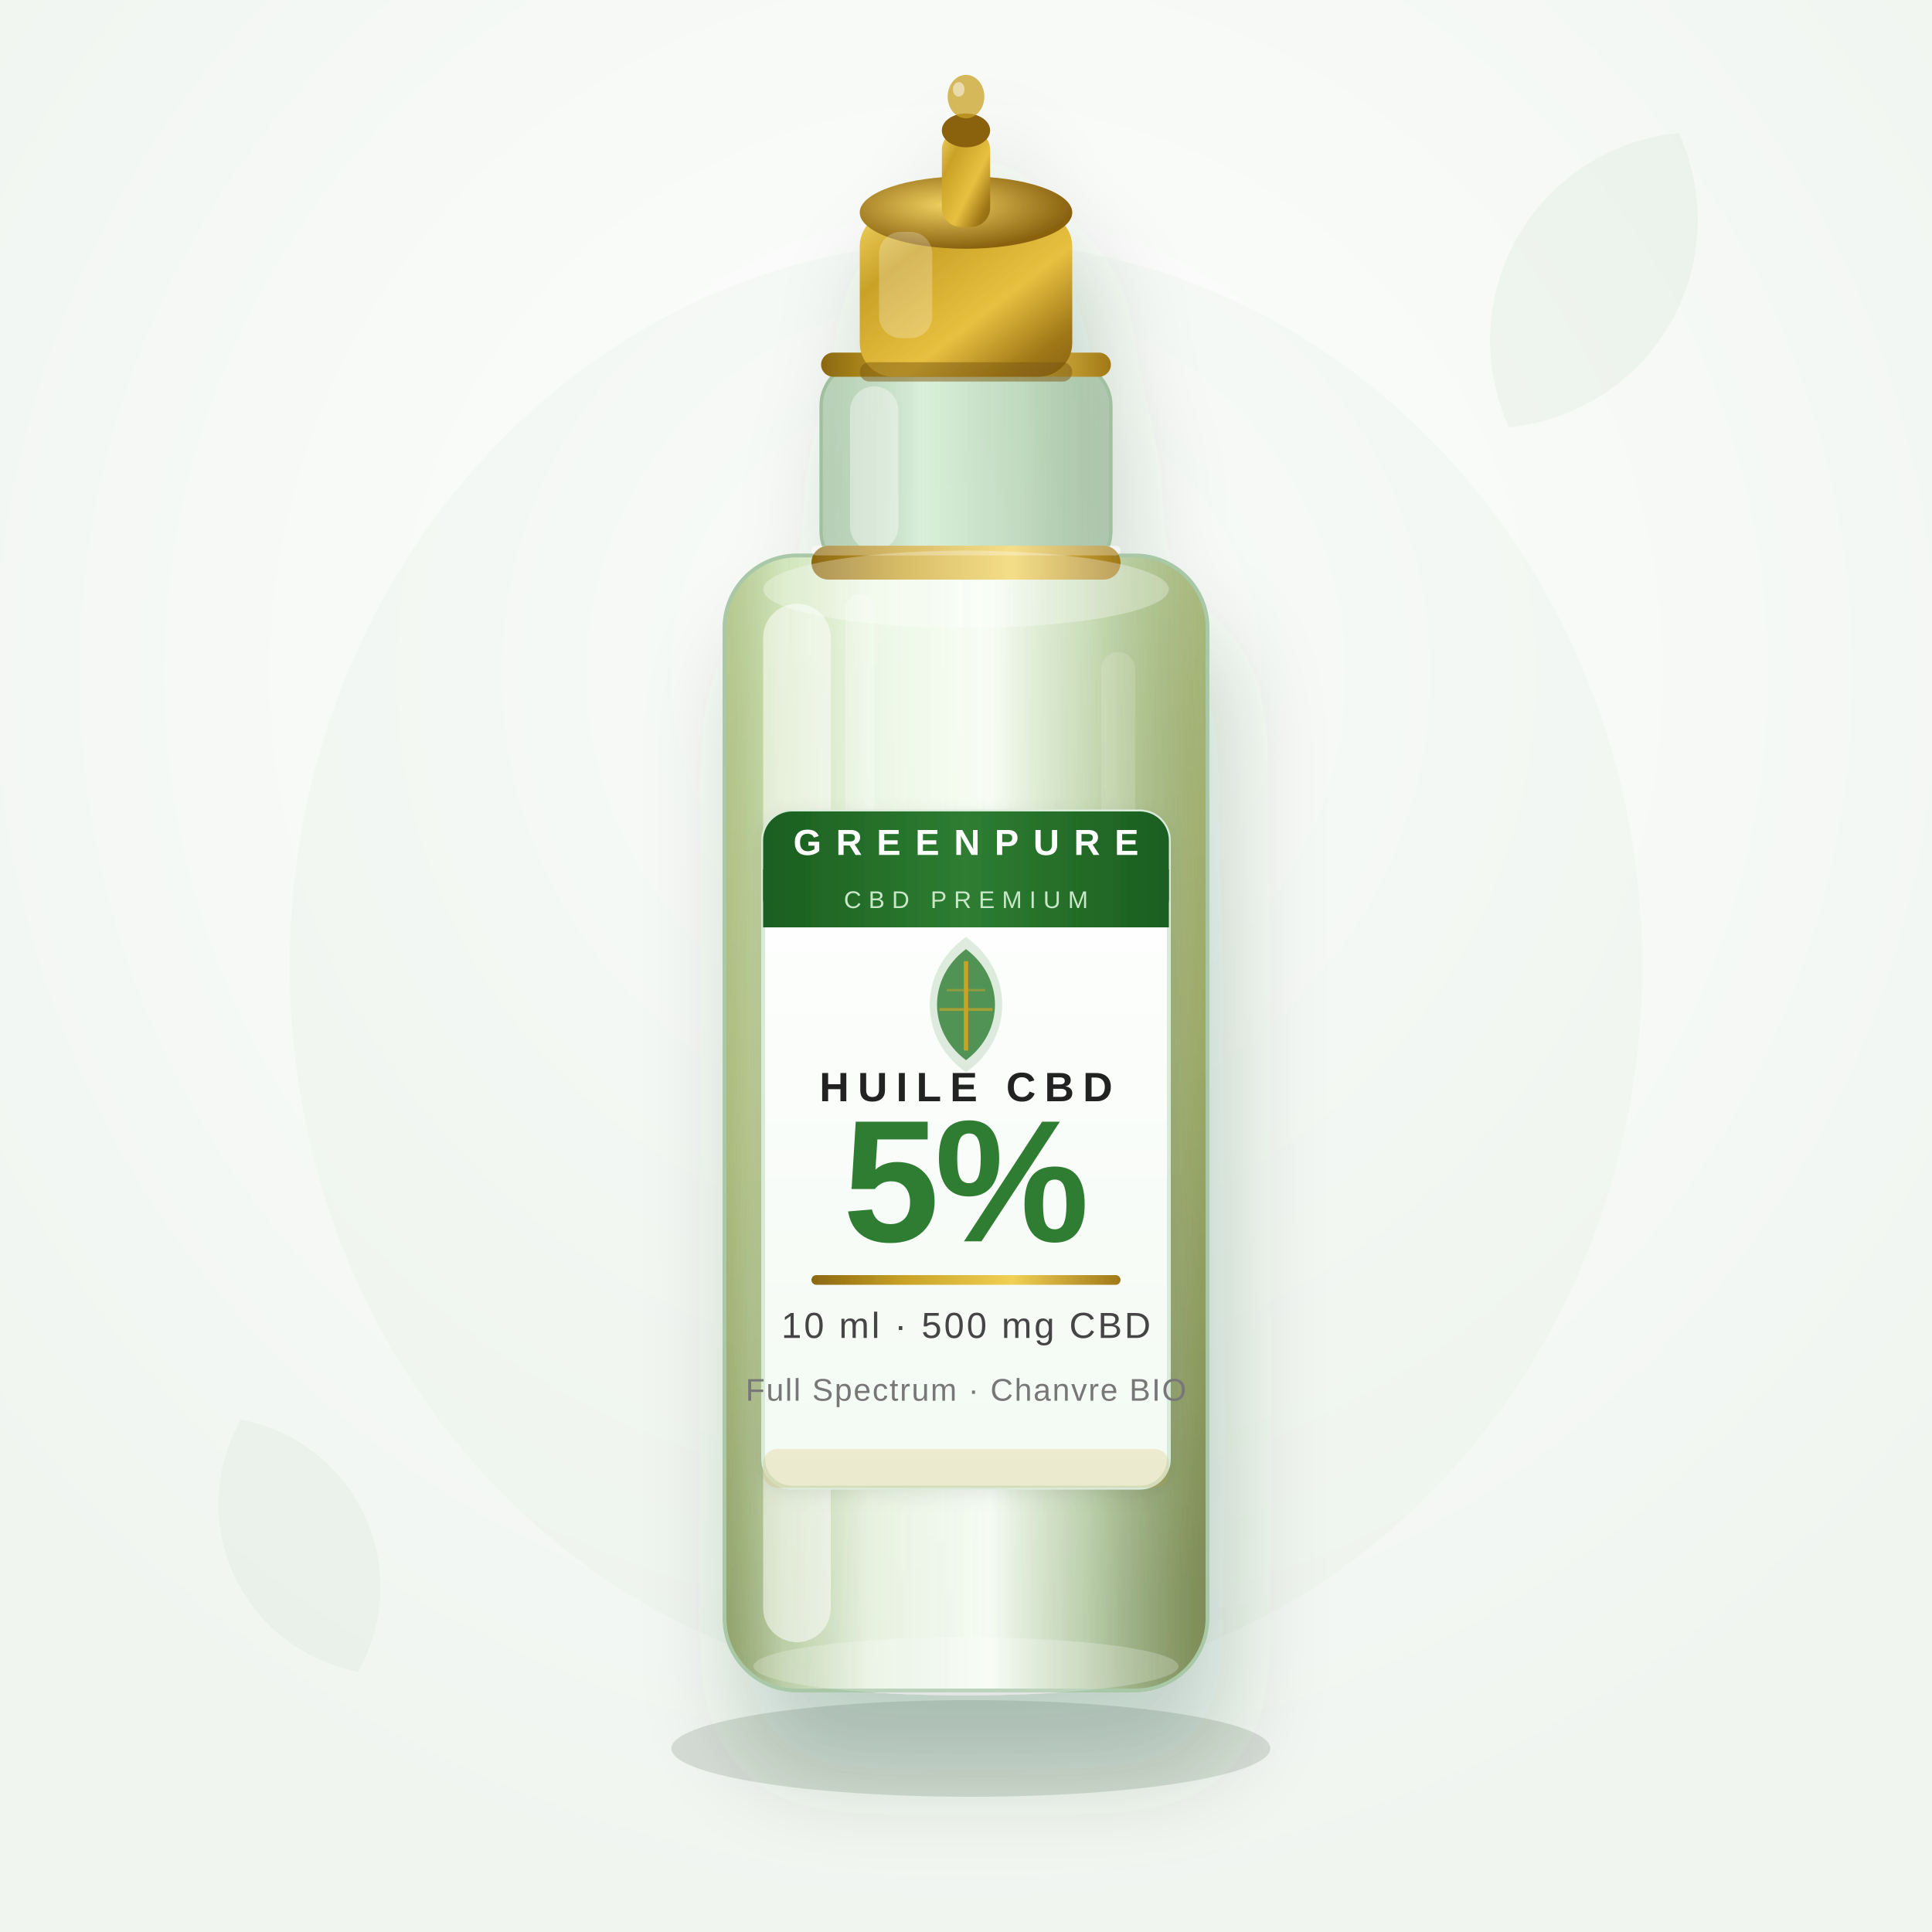
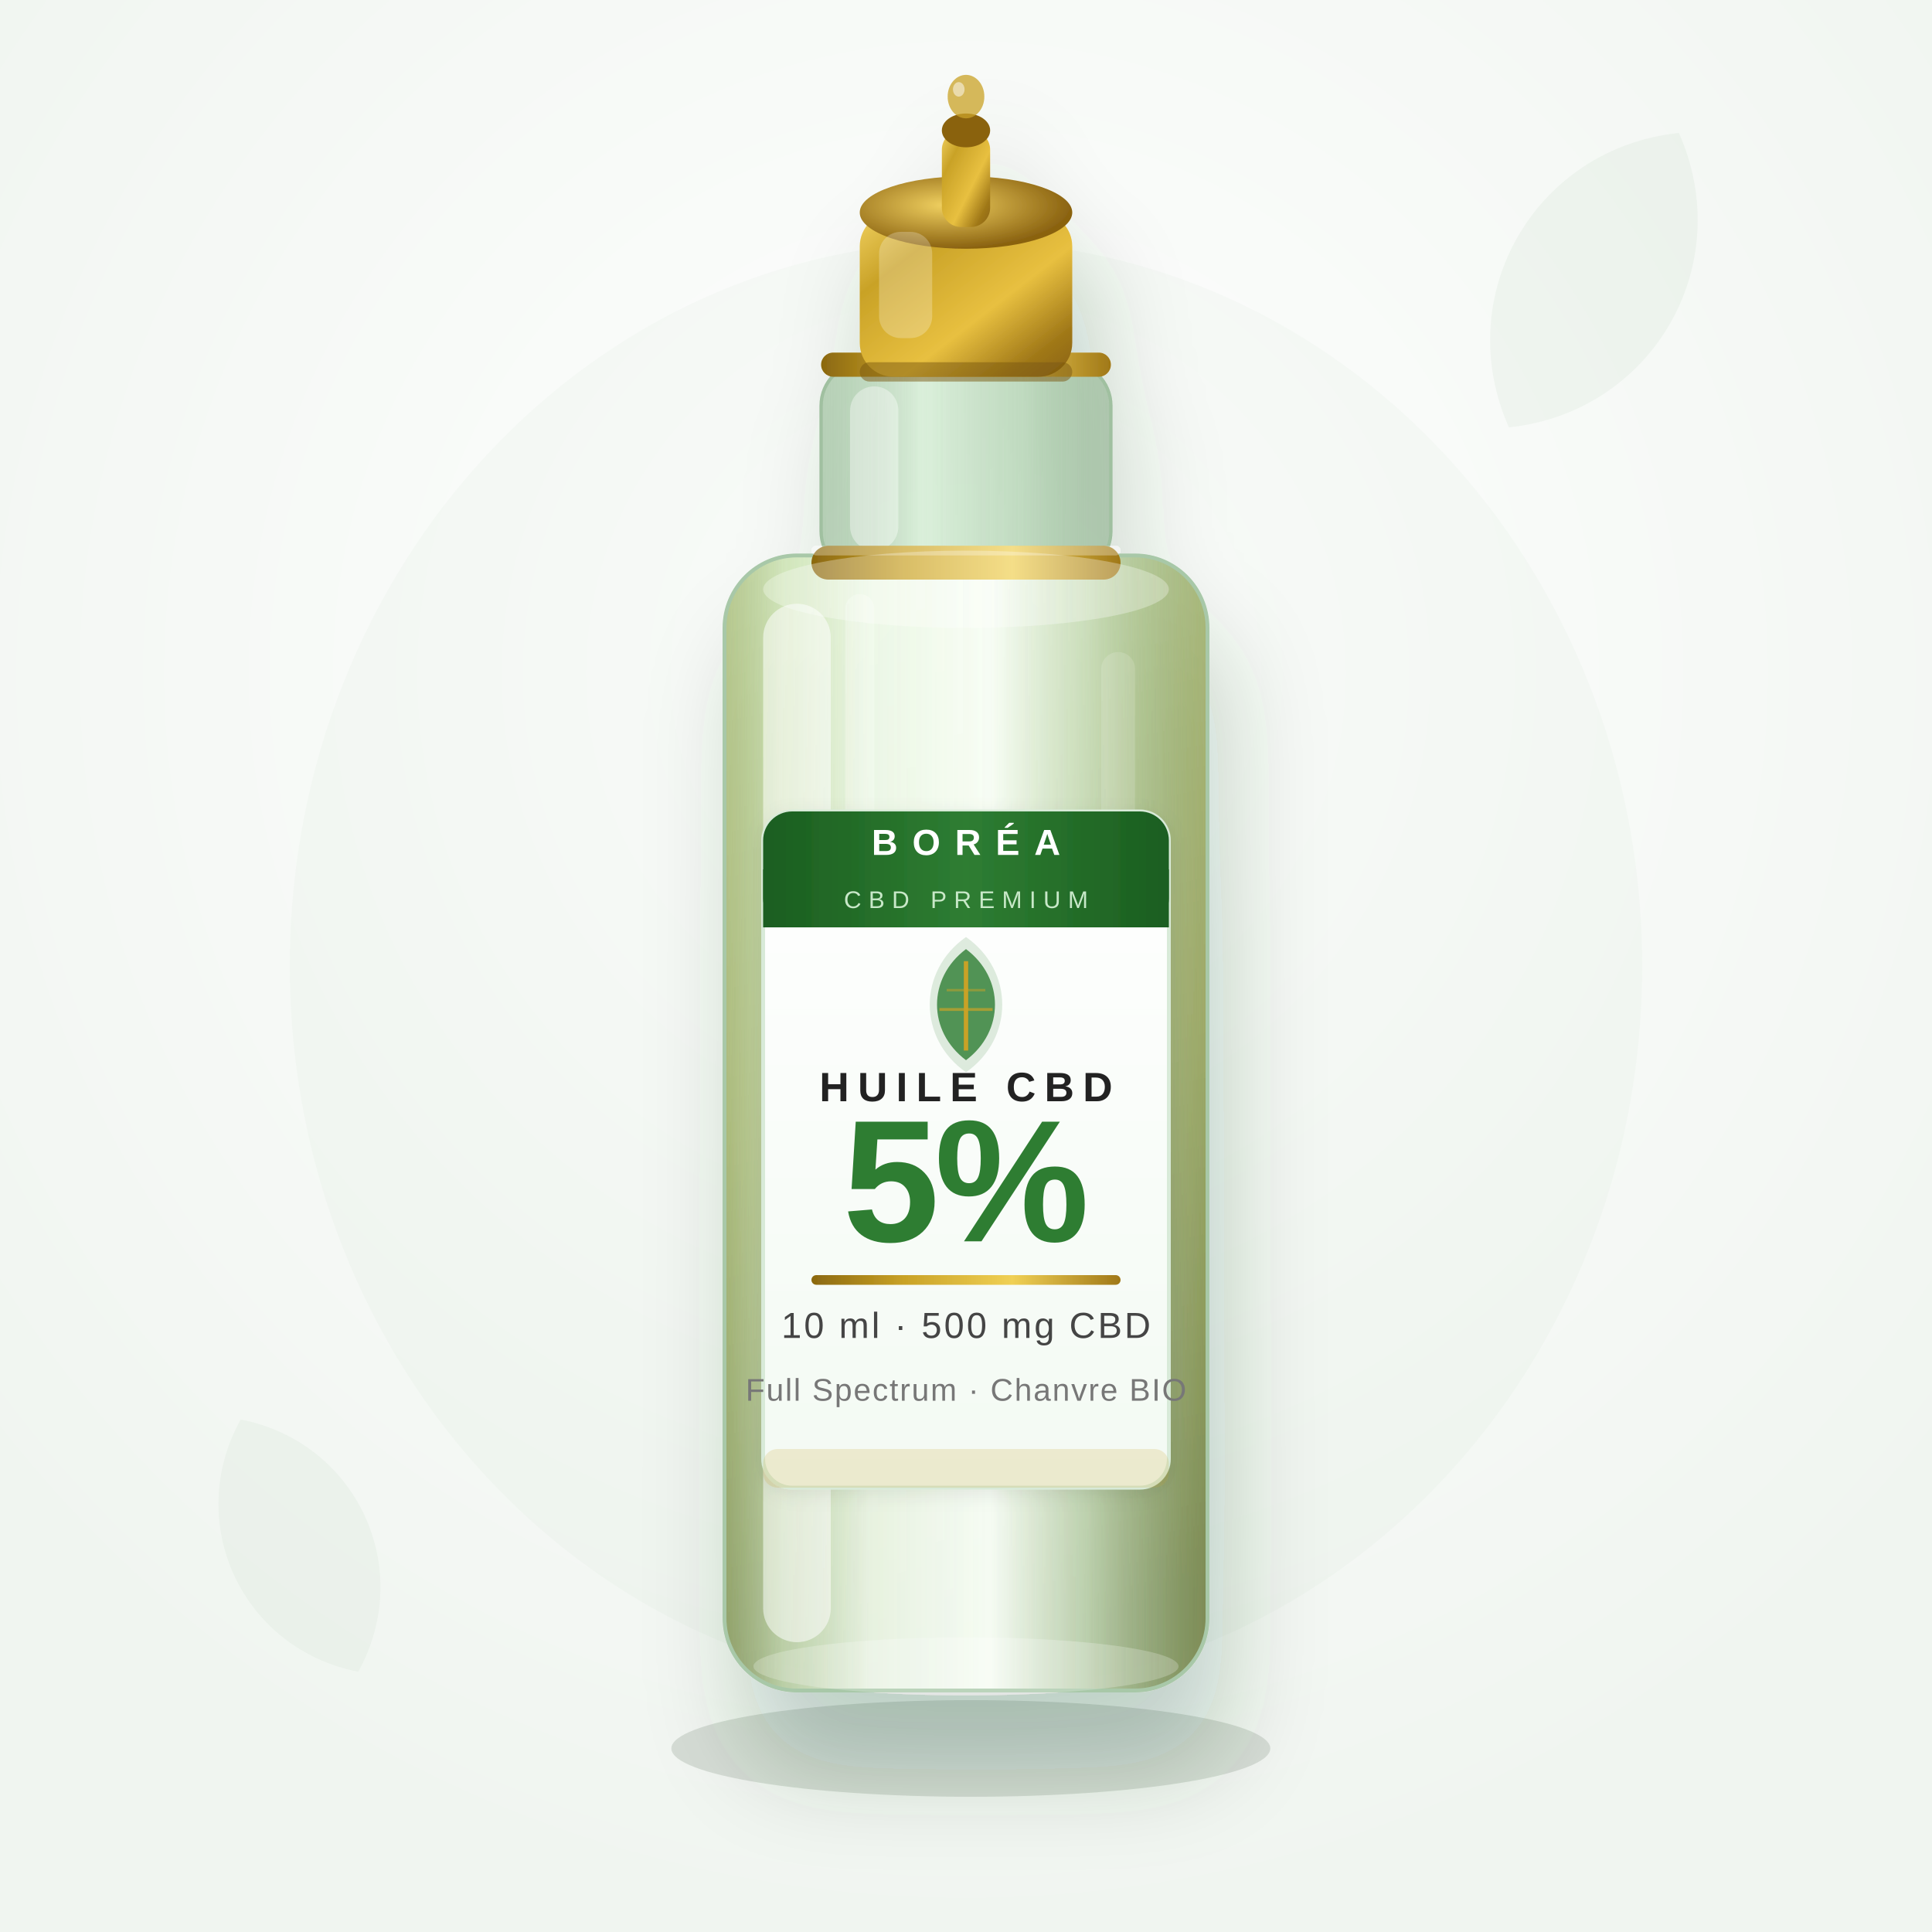
<svg xmlns="http://www.w3.org/2000/svg" viewBox="0 0 400 400" width="400" height="400">
  <defs>
    <radialGradient id="bg-h5" cx="50%" cy="35%" r="65%">
      <stop offset="0%" stop-color="#ffffff" />
      <stop offset="100%" stop-color="#f0f5f0" />
    </radialGradient>
    <linearGradient id="glass-h5" x1="0%" y1="0%" x2="100%" y2="0%">
      <stop offset="0%" stop-color="#8ab88a" stop-opacity="0.55" />
      <stop offset="12%" stop-color="#c8e8c8" stop-opacity="0.75" />
      <stop offset="30%" stop-color="#edfaed" stop-opacity="0.92" />
      <stop offset="55%" stop-color="#f8fff8" stop-opacity="0.97" />
      <stop offset="75%" stop-color="#c5e0c5" stop-opacity="0.82" />
      <stop offset="90%" stop-color="#90b890" stop-opacity="0.65" />
      <stop offset="100%" stop-color="#6a9a6a" stop-opacity="0.50" />
    </linearGradient>
    <linearGradient id="oil-h5" x1="0%" y1="0%" x2="10%" y2="100%">
      <stop offset="0%" stop-color="#e8c84a" stop-opacity="0.55" />
      <stop offset="50%" stop-color="#c9a227" stop-opacity="0.65" />
      <stop offset="100%" stop-color="#7a5e10" stop-opacity="0.75" />
    </linearGradient>
    <linearGradient id="neck-h5" x1="0%" y1="0%" x2="100%" y2="0%">
      <stop offset="0%" stop-color="#90b890" stop-opacity="0.6" />
      <stop offset="35%" stop-color="#daf0da" stop-opacity="0.9" />
      <stop offset="70%" stop-color="#b8d8b8" stop-opacity="0.8" />
      <stop offset="100%" stop-color="#80a880" stop-opacity="0.55" />
    </linearGradient>
    <linearGradient id="cap-h5" x1="0%" y1="0%" x2="100%" y2="100%">
      <stop offset="0%" stop-color="#f0d060" />
      <stop offset="25%" stop-color="#c9a227" />
      <stop offset="60%" stop-color="#e8c040" />
      <stop offset="85%" stop-color="#a07818" />
      <stop offset="100%" stop-color="#8a6210" />
    </linearGradient>
    <radialGradient id="cap-top-h5" cx="40%" cy="40%" r="60%">
      <stop offset="0%" stop-color="#f0d060" />
      <stop offset="100%" stop-color="#8a6210" />
    </radialGradient>
    <linearGradient id="label-h5" x1="0%" y1="0%" x2="0%" y2="100%">
      <stop offset="0%" stop-color="#ffffff" />
      <stop offset="100%" stop-color="#f3faf3" />
    </linearGradient>
    <linearGradient id="label-green-h5" x1="0%" y1="0%" x2="100%" y2="0%">
      <stop offset="0%" stop-color="#1b5e20" />
      <stop offset="50%" stop-color="#2e7d32" />
      <stop offset="100%" stop-color="#1b5e20" />
    </linearGradient>
    <linearGradient id="gold-h5" x1="0%" y1="0%" x2="100%" y2="0%">
      <stop offset="0%" stop-color="#8b6810" />
      <stop offset="30%" stop-color="#c9a227" />
      <stop offset="65%" stop-color="#f0d055" />
      <stop offset="100%" stop-color="#a07818" />
    </linearGradient>
    <filter id="shadow-h5" x="-30%" y="-20%" width="160%" height="160%">
      <feGaussianBlur in="SourceAlpha" stdDeviation="10" result="blur" />
      <feOffset dx="4" dy="16" result="offsetBlur" />
      <feFlood flood-color="#1a4020" flood-opacity="0.22" result="color" />
      <feComposite in="color" in2="offsetBlur" operator="in" result="shadow" />
      <feMerge>
        <feMergeNode in="shadow" />
        <feMergeNode in="SourceGraphic" />
      </feMerge>
    </filter>
    <filter id="label-shadow-h5">
      <feDropShadow dx="0" dy="1" stdDeviation="2" flood-color="#000" flood-opacity="0.08" />
    </filter>
    <clipPath id="bottle-clip-h5">
      <rect x="150" y="115" width="100" height="235" rx="15" />
    </clipPath>
    <clipPath id="neck-clip-h5">
      <rect x="170" y="75" width="60" height="42" />
    </clipPath>
  </defs>
  <rect width="400" height="400" fill="url(#bg-h5)" />
  <ellipse cx="200" cy="200" rx="140" ry="150" fill="#2e7d32" opacity="0.025" />
  <ellipse cx="201" cy="362" rx="62" ry="10" fill="#1a3a1a" opacity="0.14" />
  <g filter="url(#shadow-h5)">
    <rect x="150" y="115" width="100" height="235" rx="15" fill="url(#oil-h5)" clip-path="url(#bottle-clip-h5)" />
    <rect x="150" y="115" width="100" height="235" rx="15" fill="url(#glass-h5)" stroke="#a8c8a8" stroke-width="0.8" />
    <rect x="170" y="75" width="60" height="44" rx="9" fill="url(#neck-h5)" stroke="#a0c0a0" stroke-width="0.7" />
    <rect x="176" y="80" width="10" height="34" rx="5" fill="white" opacity="0.38" />
    <rect x="168" y="113" width="64" height="7" rx="3.5" fill="url(#gold-h5)" />
    <rect x="168" y="113" width="64" height="2" rx="1" fill="white" opacity="0.3" />
    <rect x="170" y="73" width="60" height="5" rx="2.5" fill="url(#gold-h5)" />
    <rect x="158" y="125" width="14" height="215" rx="7" fill="white" opacity="0.52" />
    <rect x="175" y="123" width="6" height="100" rx="3" fill="white" opacity="0.24" />
    <ellipse cx="200" cy="122" rx="42" ry="8" fill="white" opacity="0.30" />
    <rect x="228" y="135" width="7" height="160" rx="3.5" fill="white" opacity="0.14" />
    <ellipse cx="200" cy="345" rx="44" ry="6" fill="white" opacity="0.22" />
    <rect x="158" y="168" width="84" height="140" rx="6" fill="url(#label-h5)" filter="url(#label-shadow-h5)" stroke="#d8ead8" stroke-width="0.8" />
    <rect x="158" y="168" width="84" height="24" rx="6" fill="url(#label-green-h5)" />
    <rect x="158" y="180" width="84" height="12" fill="url(#label-green-h5)" />
-     <text x="200" y="177" font-family="'Helvetica Neue', Arial, sans-serif" font-size="7.5" font-weight="700" fill="white" text-anchor="middle" letter-spacing="3">GREENPURE</text>
+     <text x="200" y="177" font-family="'Helvetica Neue', Arial, sans-serif" font-size="7.5" font-weight="700" fill="white" text-anchor="middle" letter-spacing="3">BORÉA</text>
    <text x="200" y="188" font-family="'Helvetica Neue', Arial, sans-serif" font-size="5" font-weight="400" fill="#c8e8c8" text-anchor="middle" letter-spacing="1.5">CBD PREMIUM</text>
    <g transform="translate(200, 208)">
      <path d="M0,-14 C10,-7 10,7 0,14 C-10,7 -10,-7 0,-14Z" fill="#2e7d32" opacity="0.15" />
      <path d="M0,-11.5 C8,-5.5 8,5.5 0,11.5 C-8,5.5 -8,-5.5 0,-11.5Z" fill="#2e7d32" opacity="0.80" />
      <line x1="0" y1="-9" x2="0" y2="9.5" stroke="#c9a227" stroke-width="0.9" />
      <line x1="-5.5" y1="1" x2="5.5" y2="1" stroke="#c9a227" stroke-width="0.6" opacity="0.7" />
      <line x1="-4" y1="-3" x2="4" y2="-3" stroke="#c9a227" stroke-width="0.5" opacity="0.5" />
    </g>
    <text x="200" y="228" font-family="'Helvetica Neue', Arial, sans-serif" font-size="8.5" font-weight="600" fill="#222222" text-anchor="middle" letter-spacing="1.8">HUILE CBD</text>
    <text x="200" y="257" font-family="'Helvetica Neue', Arial, sans-serif" font-size="36" font-weight="900" fill="#2e7d32" text-anchor="middle" letter-spacing="-1">5%</text>
    <rect x="168" y="264" width="64" height="2" rx="1" fill="url(#gold-h5)" />
    <text x="200" y="277" font-family="'Helvetica Neue', Arial, sans-serif" font-size="7.5" fill="#444444" text-anchor="middle" letter-spacing="0.5">10 ml · 500 mg CBD</text>
    <text x="200" y="290" font-family="'Helvetica Neue', Arial, sans-serif" font-size="6.5" fill="#777777" text-anchor="middle" letter-spacing="0.3">Full Spectrum · Chanvre BIO</text>
    <rect x="158" y="300" width="84" height="8" rx="3" fill="#c9a227" opacity="0.18" />
    <rect x="178" y="44" width="44" height="34" rx="7" fill="url(#cap-h5)" />
    <ellipse cx="200" cy="44" rx="22" ry="7.5" fill="url(#cap-top-h5)" />
    <rect x="182" y="48" width="11" height="22" rx="4.5" fill="white" opacity="0.24" />
    <rect x="178" y="75" width="44" height="4" rx="2" fill="#7a5810" opacity="0.5" />
    <rect x="195" y="27" width="10" height="20" rx="4" fill="url(#cap-h5)" />
    <ellipse cx="200" cy="27" rx="5" ry="3.5" fill="#8a6210" />
    <ellipse cx="200" cy="20" rx="3.8" ry="4.5" fill="#c9a227" opacity="0.75" />
    <ellipse cx="198.5" cy="18.5" rx="1.2" ry="1.5" fill="white" opacity="0.5" />
  </g>
  <g opacity="0.045" transform="translate(330, 58) rotate(30) scale(2.2)">
    <path d="M0,-16 C11,-8 11,8 0,16 C-11,8 -11,-8 0,-16Z" fill="#2e7d32" />
  </g>
  <g opacity="0.04" transform="translate(62, 320) rotate(-25) scale(1.8)">
    <path d="M0,-16 C11,-8 11,8 0,16 C-11,8 -11,-8 0,-16Z" fill="#2e7d32" />
  </g>
</svg>
